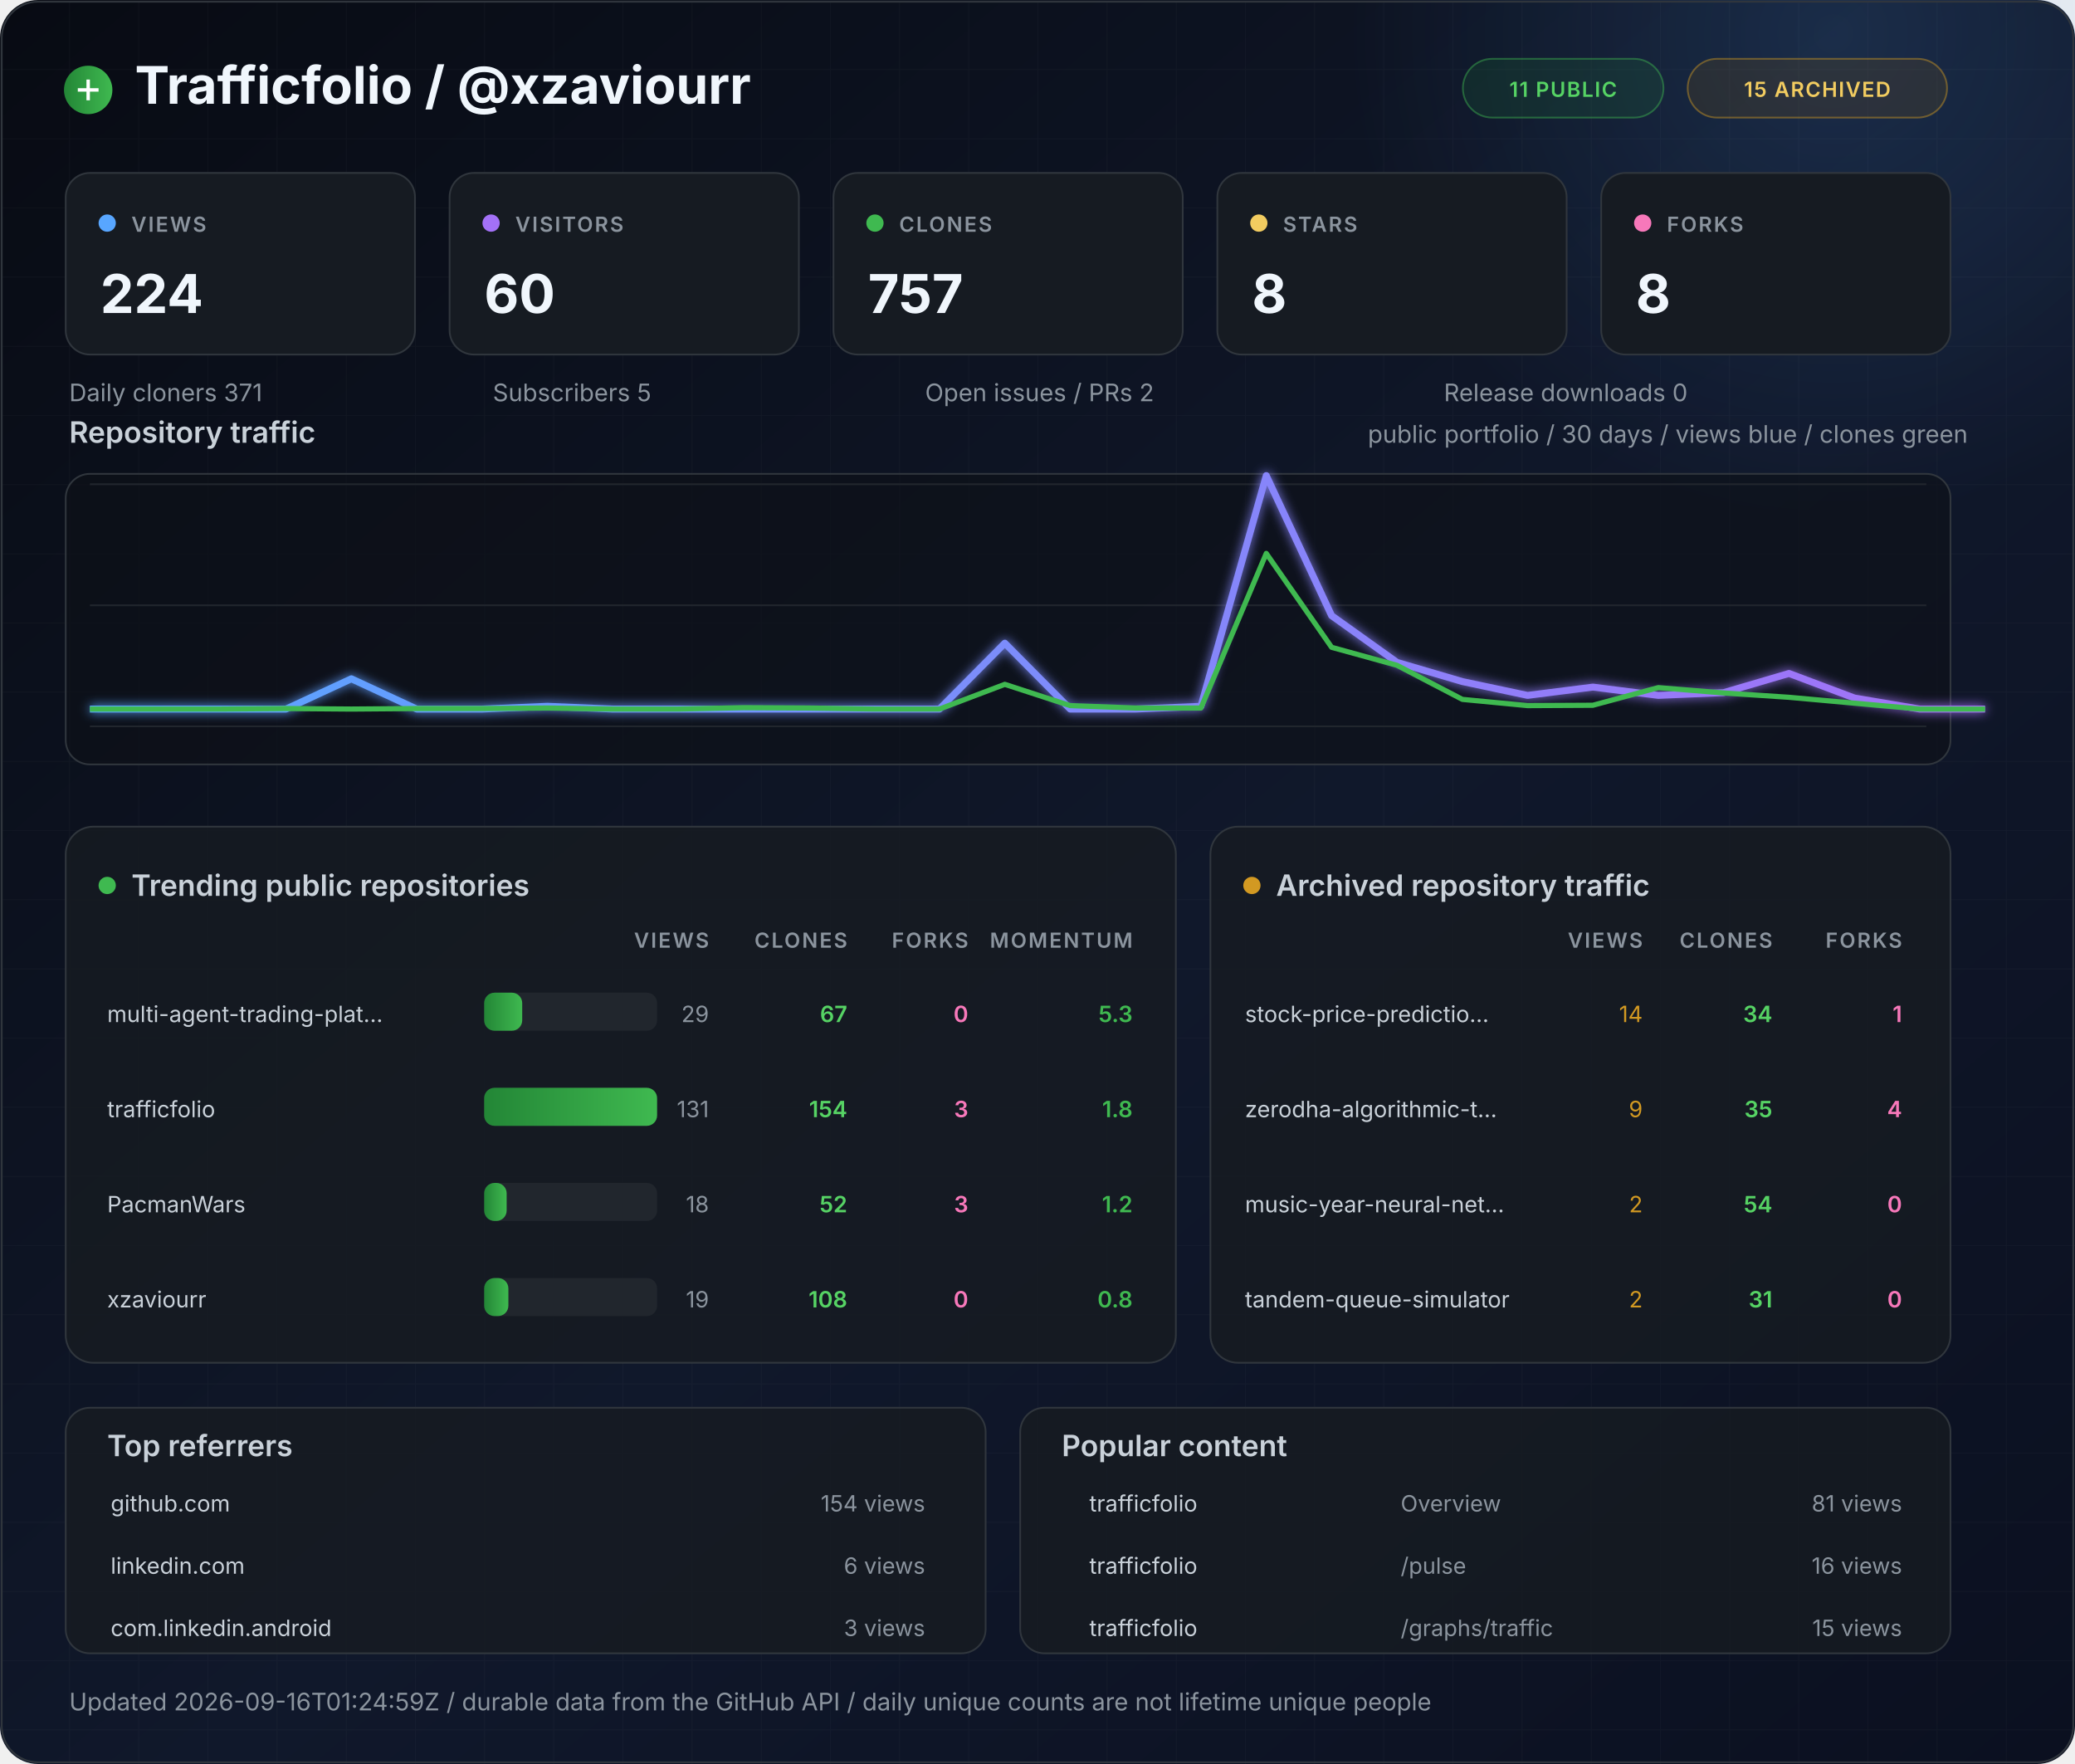
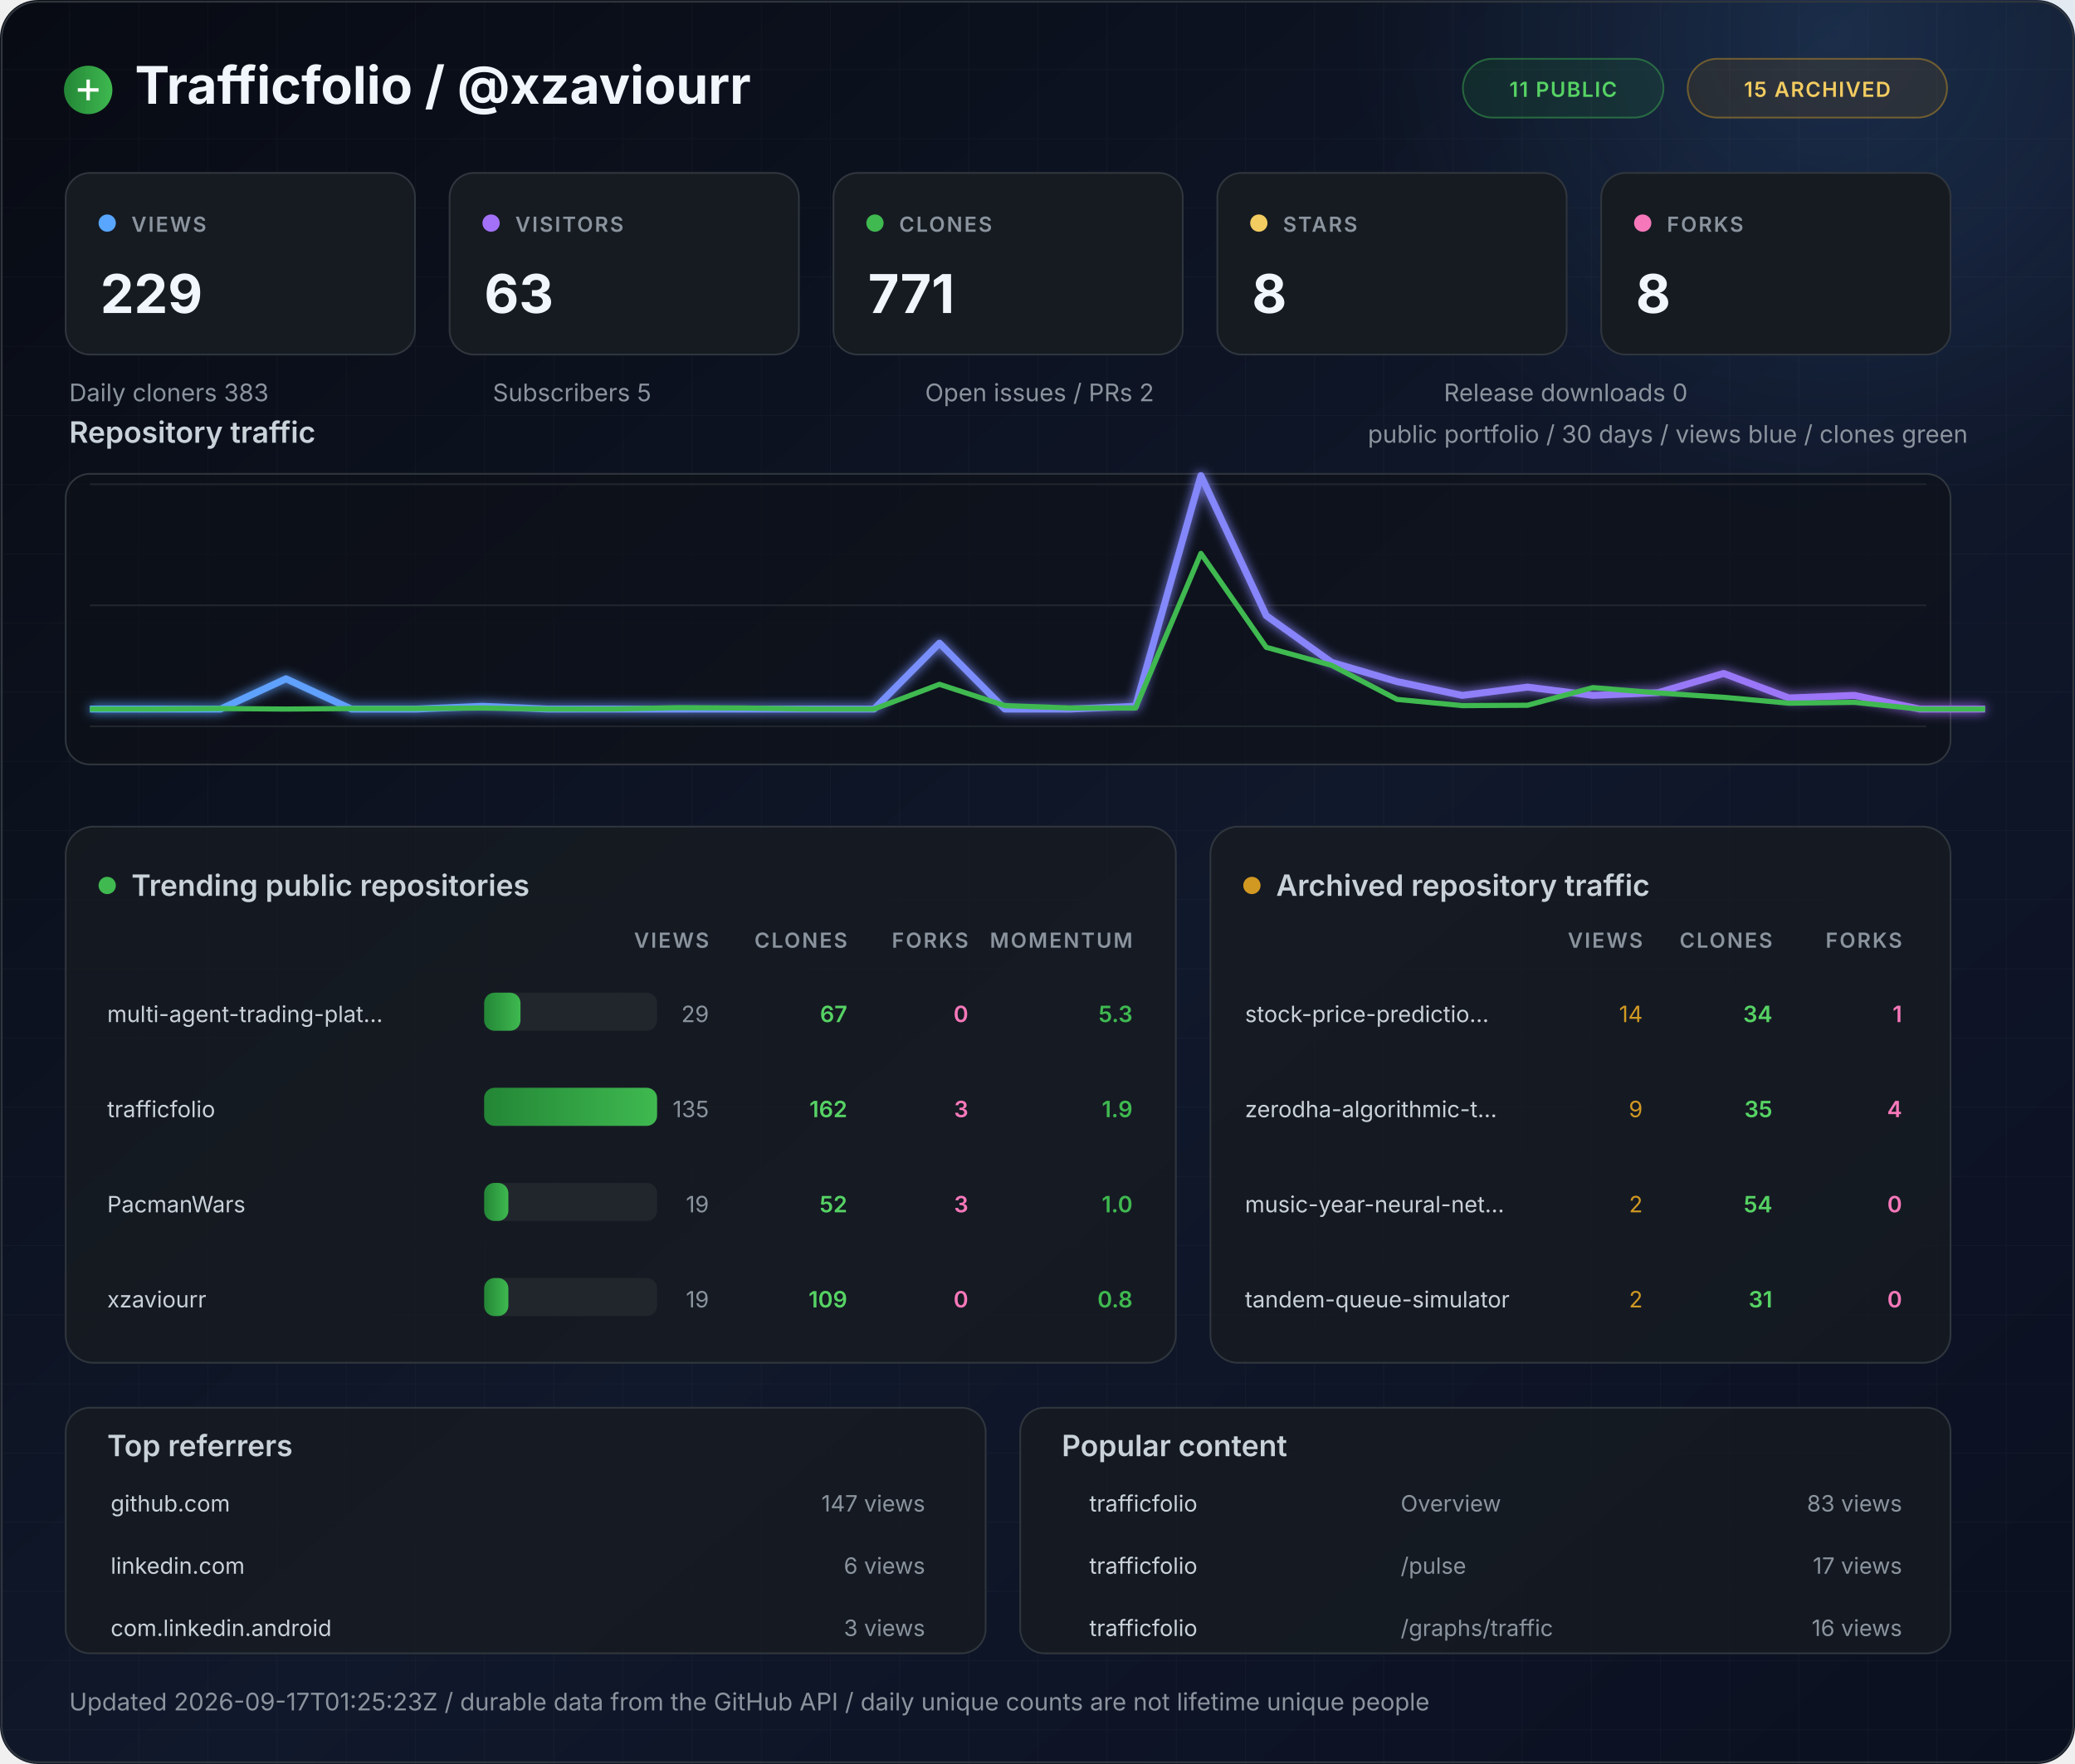
<svg xmlns="http://www.w3.org/2000/svg" width="1200" height="1020" viewBox="0 0 1200 1020" role="img" aria-label="Trafficfolio GitHub analytics dashboard for xzaviourr">
  <defs>
    <linearGradient id="bg" x1="0" y1="0" x2="1" y2="1">
      <stop stop-color="#080b13" />
      <stop offset=".55" stop-color="#10182b" />
      <stop offset="1" stop-color="#0b1020" />
    </linearGradient>
    <linearGradient id="line" x1="0" y1="0" x2="1" y2="0">
      <stop stop-color="#58a6ff" />
      <stop offset="1" stop-color="#a371f7" />
    </linearGradient>
    <linearGradient id="bar" x1="0" y1="0" x2="1" y2="0">
      <stop stop-color="#238636" />
      <stop offset="1" stop-color="#3fb950" />
    </linearGradient>
    <linearGradient id="archiveBar" x1="0" y1="0" x2="1" y2="0">
      <stop stop-color="#9e6a03" />
      <stop offset="1" stop-color="#f2cc60" />
    </linearGradient>
    <radialGradient id="ambient">
      <stop stop-color="#58a6ff" stop-opacity=".16" />
      <stop offset="1" stop-color="#58a6ff" stop-opacity="0" />
    </radialGradient>
    <pattern id="grid" width="40" height="40" patternUnits="userSpaceOnUse">
      <path d="M40 0H0V40" fill="none" stroke="#ffffff" stroke-opacity=".025" />
    </pattern>
    <filter id="glow">
      <feGaussianBlur stdDeviation="3" result="b" />
      <feMerge>
        <feMergeNode in="b" />
        <feMergeNode in="SourceGraphic" />
      </feMerge>
    </filter>
    <style>
    .title{font:750 30px -apple-system,BlinkMacSystemFont,"Segoe UI",sans-serif;fill:#f0f6fc}
    .subtitle{font:14px -apple-system,BlinkMacSystemFont,"Segoe UI",sans-serif;fill:#8b949e}
    .label{font:600 12px -apple-system,BlinkMacSystemFont,"Segoe UI",sans-serif;fill:#8b949e;letter-spacing:1px}
    .metric{font:700 31px -apple-system,BlinkMacSystemFont,"Segoe UI",sans-serif;fill:#f0f6fc}
    .section{font:600 17px -apple-system,BlinkMacSystemFont,"Segoe UI",sans-serif;fill:#c9d1d9}
    .repo,.value,.trend,.archive,.clone,.fork{font:13px -apple-system,BlinkMacSystemFont,"Segoe UI",sans-serif;fill:#c9d1d9}
    .value{fill:#8b949e} .trend{fill:#3fb950;font-weight:600} .archive{fill:#d29922}
    .clone{fill:#56d364;font-weight:600} .fork{fill:#f778ba;font-weight:600}
    .pill{font:600 12px -apple-system,BlinkMacSystemFont,"Segoe UI",sans-serif;letter-spacing:.7px}
  </style>
  </defs>
  <rect width="1200" height="1020" rx="22" fill="url(#bg)" />
  <rect width="1200" height="1020" rx="22" fill="url(#grid)" />
  <circle cx="1060" cy="20" r="280" fill="url(#ambient)" />
  <rect x="1" y="1" width="1198" height="1018" rx="21" fill="none" stroke="#30363d" />
  <circle cx="51" cy="52" r="14" fill="url(#bar)" />
  <path d="M45 52h12M51 46v12" stroke="#fff" stroke-width="2" />
  <text x="78" y="60" class="title">Trafficfolio / @xzaviourr</text>
  <rect x="846" y="34" width="116" height="34" rx="17" fill="#238636" fill-opacity=".16" stroke="#3fb950" stroke-opacity=".45" />
  <text x="904" y="56" text-anchor="middle" class="pill" fill="#56d364">11 PUBLIC</text>
  <rect x="976" y="34" width="150" height="34" rx="17" fill="#9e6a03" fill-opacity=".14" stroke="#d29922" stroke-opacity=".45" />
  <text x="1051" y="56" text-anchor="middle" class="pill" fill="#f2cc60">15 ARCHIVED</text>
  <rect x="38" y="100" width="202" height="105" rx="14" fill="#161b22" stroke="#30363d" />
  <circle cx="62" cy="129" r="5" fill="#58a6ff" />
  <text x="76" y="134" class="label">VIEWS</text>
-   <text x="58" y="181" class="metric">224</text>
+   <text x="58" y="181" class="metric">229</text>
  <rect x="260" y="100" width="202" height="105" rx="14" fill="#161b22" stroke="#30363d" />
  <circle cx="284" cy="129" r="5" fill="#a371f7" />
  <text x="298" y="134" class="label">VISITORS</text>
-   <text x="280" y="181" class="metric">60</text>
+   <text x="280" y="181" class="metric">63</text>
  <rect x="482" y="100" width="202" height="105" rx="14" fill="#161b22" stroke="#30363d" />
  <circle cx="506" cy="129" r="5" fill="#3fb950" />
  <text x="520" y="134" class="label">CLONES</text>
-   <text x="502" y="181" class="metric">757</text>
+   <text x="502" y="181" class="metric">771</text>
  <rect x="704" y="100" width="202" height="105" rx="14" fill="#161b22" stroke="#30363d" />
  <circle cx="728" cy="129" r="5" fill="#f2cc60" />
  <text x="742" y="134" class="label">STARS</text>
  <text x="724" y="181" class="metric">8</text>
  <rect x="926" y="100" width="202" height="105" rx="14" fill="#161b22" stroke="#30363d" />
  <circle cx="950" cy="129" r="5" fill="#f778ba" />
  <text x="964" y="134" class="label">FORKS</text>
  <text x="946" y="181" class="metric">8</text>
-   <text x="40" y="232" class="subtitle">Daily cloners 371</text>
+   <text x="40" y="232" class="subtitle">Daily cloners 383</text>
  <text x="285" y="232" class="subtitle">Subscribers 5</text>
  <text x="535" y="232" class="subtitle">Open issues / PRs 2</text>
  <text x="835" y="232" class="subtitle">Release downloads 0</text>
  <text x="40" y="256" class="section">Repository traffic</text>
  <text x="1138" y="256" text-anchor="end" class="subtitle">public portfolio / 30 days / views blue / clones green</text>
  <rect x="38" y="274" width="1090" height="168" rx="14" fill="#0d1117" fill-opacity=".62" stroke="#30363d" />
  <line x1="52" y1="420" x2="1114" y2="420" stroke="#21262d" />
  <line x1="52" y1="350" x2="1114" y2="350" stroke="#21262d" />
  <line x1="52" y1="280" x2="1114" y2="280" stroke="#21262d" />
-   <polyline points="52.0,410.0 89.8,410.0 127.6,410.0 165.4,410.0 203.2,392.5 241.0,410.0 278.8,410.0 316.6,408.4 354.3,410.0 392.1,410.0 429.9,410.0 467.7,410.0 505.5,410.0 543.3,410.0 581.1,371.9 618.9,410.0 656.7,410.0 694.5,408.4 732.3,275.0 770.1,356.0 807.9,383.0 845.7,394.1 883.4,402.1 921.2,397.3 959.0,402.1 996.8,400.5 1034.6,389.4 1072.4,403.6 1110.2,410.0 1148.0,410.0" fill="none" stroke="url(#line)" stroke-width="4" stroke-linejoin="round" filter="url(#glow)" />
-   <polyline points="52.0,410.0 89.8,410.0 127.6,410.0 165.4,409.7 203.2,410.0 241.0,409.7 278.8,409.7 316.6,409.4 354.3,410.0 392.1,410.0 429.9,409.2 467.7,409.4 505.5,410.0 543.3,410.0 581.1,395.7 618.9,408.0 656.7,409.4 694.5,409.4 732.3,320.0 770.1,374.3 807.9,384.7 845.7,404.4 883.4,408.0 921.2,407.8 959.0,397.6 996.8,400.7 1034.6,403.2 1072.4,406.6 1110.2,410.0 1148.0,410.0" fill="none" stroke="#3fb950" stroke-width="3" stroke-linejoin="round" />
+   <polyline points="52.0,410.0 89.8,410.0 127.6,410.0 165.4,392.5 203.2,410.0 241.0,410.0 278.8,408.4 316.6,410.0 354.3,410.0 392.1,410.0 429.9,410.0 467.7,410.0 505.5,410.0 543.3,371.9 581.1,410.0 618.9,410.0 656.7,408.4 694.5,275.0 732.3,356.0 770.1,383.0 807.9,394.1 845.7,402.1 883.4,397.3 921.2,402.1 959.0,400.5 996.8,389.4 1034.6,403.6 1072.4,402.1 1110.2,410.0 1148.0,410.0" fill="none" stroke="url(#line)" stroke-width="4" stroke-linejoin="round" filter="url(#glow)" />
+   <polyline points="52.0,410.0 89.8,410.0 127.6,409.7 165.4,410.0 203.2,409.7 241.0,409.7 278.8,409.4 316.6,410.0 354.3,410.0 392.1,409.2 429.9,409.4 467.7,410.0 505.5,410.0 543.3,395.7 581.1,408.0 618.9,409.4 656.7,409.4 694.5,320.0 732.3,374.3 770.1,384.7 807.9,404.4 845.7,408.0 883.4,407.8 921.2,397.6 959.0,400.7 996.8,403.2 1034.6,406.6 1072.4,406.1 1110.2,410.0 1148.0,410.0" fill="none" stroke="#3fb950" stroke-width="3" stroke-linejoin="round" />
  <rect x="38" y="478" width="642" height="310" rx="16" fill="#161b22" fill-opacity=".82" stroke="#30363d" />
  <circle cx="62" cy="512" r="5" fill="#3fb950" />
  <text x="76" y="518" class="section">Trending public repositories</text>
  <text x="410" y="548" text-anchor="end" class="label">VIEWS</text>
  <text x="490" y="548" text-anchor="end" class="label">CLONES</text>
  <text x="560" y="548" text-anchor="end" class="label">FORKS</text>
  <text x="655" y="548" text-anchor="end" class="label">MOMENTUM</text>
  <text x="62" y="591" class="repo">multi-agent-trading-plat...</text>
  <rect x="280" y="574" width="100" height="22" rx="6" fill="#21262d" />
-   <rect x="280" y="574" width="22" height="22" rx="6" fill="url(#bar)" />
+   <rect x="280" y="574" width="21" height="22" rx="6" fill="url(#bar)" />
  <text x="410" y="591" text-anchor="end" class="value">29</text>
  <text x="490" y="591" text-anchor="end" class="clone">67</text>
  <text x="560" y="591" text-anchor="end" class="fork">0</text>
  <text x="655" y="591" text-anchor="end" class="trend">5.3</text>
  <text x="62" y="646" class="repo">trafficfolio</text>
  <rect x="280" y="629" width="100" height="22" rx="6" fill="#21262d" />
  <rect x="280" y="629" width="100" height="22" rx="6" fill="url(#bar)" />
-   <text x="410" y="646" text-anchor="end" class="value">131</text>
-   <text x="490" y="646" text-anchor="end" class="clone">154</text>
+   <text x="410" y="646" text-anchor="end" class="value">135</text>
+   <text x="490" y="646" text-anchor="end" class="clone">162</text>
  <text x="560" y="646" text-anchor="end" class="fork">3</text>
-   <text x="655" y="646" text-anchor="end" class="trend">1.8</text>
+   <text x="655" y="646" text-anchor="end" class="trend">1.9</text>
  <text x="62" y="701" class="repo">PacmanWars</text>
  <rect x="280" y="684" width="100" height="22" rx="6" fill="#21262d" />
-   <rect x="280" y="684" width="13" height="22" rx="6" fill="url(#bar)" />
-   <text x="410" y="701" text-anchor="end" class="value">18</text>
+   <rect x="280" y="684" width="14" height="22" rx="6" fill="url(#bar)" />
+   <text x="410" y="701" text-anchor="end" class="value">19</text>
  <text x="490" y="701" text-anchor="end" class="clone">52</text>
  <text x="560" y="701" text-anchor="end" class="fork">3</text>
-   <text x="655" y="701" text-anchor="end" class="trend">1.2</text>
+   <text x="655" y="701" text-anchor="end" class="trend">1.0</text>
  <text x="62" y="756" class="repo">xzaviourr</text>
  <rect x="280" y="739" width="100" height="22" rx="6" fill="#21262d" />
  <rect x="280" y="739" width="14" height="22" rx="6" fill="url(#bar)" />
  <text x="410" y="756" text-anchor="end" class="value">19</text>
-   <text x="490" y="756" text-anchor="end" class="clone">108</text>
+   <text x="490" y="756" text-anchor="end" class="clone">109</text>
  <text x="560" y="756" text-anchor="end" class="fork">0</text>
  <text x="655" y="756" text-anchor="end" class="trend">0.8</text>
  <rect x="700" y="478" width="428" height="310" rx="16" fill="#161b22" fill-opacity=".82" stroke="#30363d" />
  <circle cx="724" cy="512" r="5" fill="#d29922" />
  <text x="738" y="518" class="section">Archived repository traffic</text>
  <text x="950" y="548" text-anchor="end" class="label">VIEWS</text>
  <text x="1025" y="548" text-anchor="end" class="label">CLONES</text>
  <text x="1100" y="548" text-anchor="end" class="label">FORKS</text>
  <text x="720" y="591" class="repo">stock-price-predictio...</text>
  <text x="950" y="591" text-anchor="end" class="archive">14</text>
  <text x="1025" y="591" text-anchor="end" class="clone">34</text>
  <text x="1100" y="591" text-anchor="end" class="fork">1</text>
  <text x="720" y="646" class="repo">zerodha-algorithmic-t...</text>
  <text x="950" y="646" text-anchor="end" class="archive">9</text>
  <text x="1025" y="646" text-anchor="end" class="clone">35</text>
  <text x="1100" y="646" text-anchor="end" class="fork">4</text>
  <text x="720" y="701" class="repo">music-year-neural-net...</text>
  <text x="950" y="701" text-anchor="end" class="archive">2</text>
  <text x="1025" y="701" text-anchor="end" class="clone">54</text>
  <text x="1100" y="701" text-anchor="end" class="fork">0</text>
  <text x="720" y="756" class="repo">tandem-queue-simulator</text>
  <text x="950" y="756" text-anchor="end" class="archive">2</text>
  <text x="1025" y="756" text-anchor="end" class="clone">31</text>
  <text x="1100" y="756" text-anchor="end" class="fork">0</text>
  <rect x="38" y="814" width="532" height="142" rx="14" fill="#161b22" fill-opacity=".82" stroke="#30363d" />
  <text x="62" y="842" class="section">Top referrers</text>
  <text x="64" y="874" class="repo">github.com</text>
-   <text x="535" y="874" text-anchor="end" class="value">154 views</text>
+   <text x="535" y="874" text-anchor="end" class="value">147 views</text>
  <text x="64" y="910" class="repo">linkedin.com</text>
  <text x="535" y="910" text-anchor="end" class="value">6 views</text>
  <text x="64" y="946" class="repo">com.linkedin.android</text>
  <text x="535" y="946" text-anchor="end" class="value">3 views</text>
  <rect x="590" y="814" width="538" height="142" rx="14" fill="#161b22" fill-opacity=".82" stroke="#30363d" />
  <text x="614" y="842" class="section">Popular content</text>
  <text x="630" y="874" class="repo">trafficfolio</text>
  <text x="810" y="874" class="value">Overview</text>
-   <text x="1100" y="874" text-anchor="end" class="value">81 views</text>
+   <text x="1100" y="874" text-anchor="end" class="value">83 views</text>
  <text x="630" y="910" class="repo">trafficfolio</text>
  <text x="810" y="910" class="value">/pulse</text>
-   <text x="1100" y="910" text-anchor="end" class="value">16 views</text>
+   <text x="1100" y="910" text-anchor="end" class="value">17 views</text>
  <text x="630" y="946" class="repo">trafficfolio</text>
  <text x="810" y="946" class="value">/graphs/traffic</text>
-   <text x="1100" y="946" text-anchor="end" class="value">15 views</text>
-   <text x="40" y="989" class="subtitle">Updated 2026-09-16T01:24:59Z / durable data from the GitHub API / daily unique counts are not lifetime unique people</text>
+   <text x="1100" y="946" text-anchor="end" class="value">16 views</text>
+   <text x="40" y="989" class="subtitle">Updated 2026-09-17T01:25:23Z / durable data from the GitHub API / daily unique counts are not lifetime unique people</text>
</svg>
